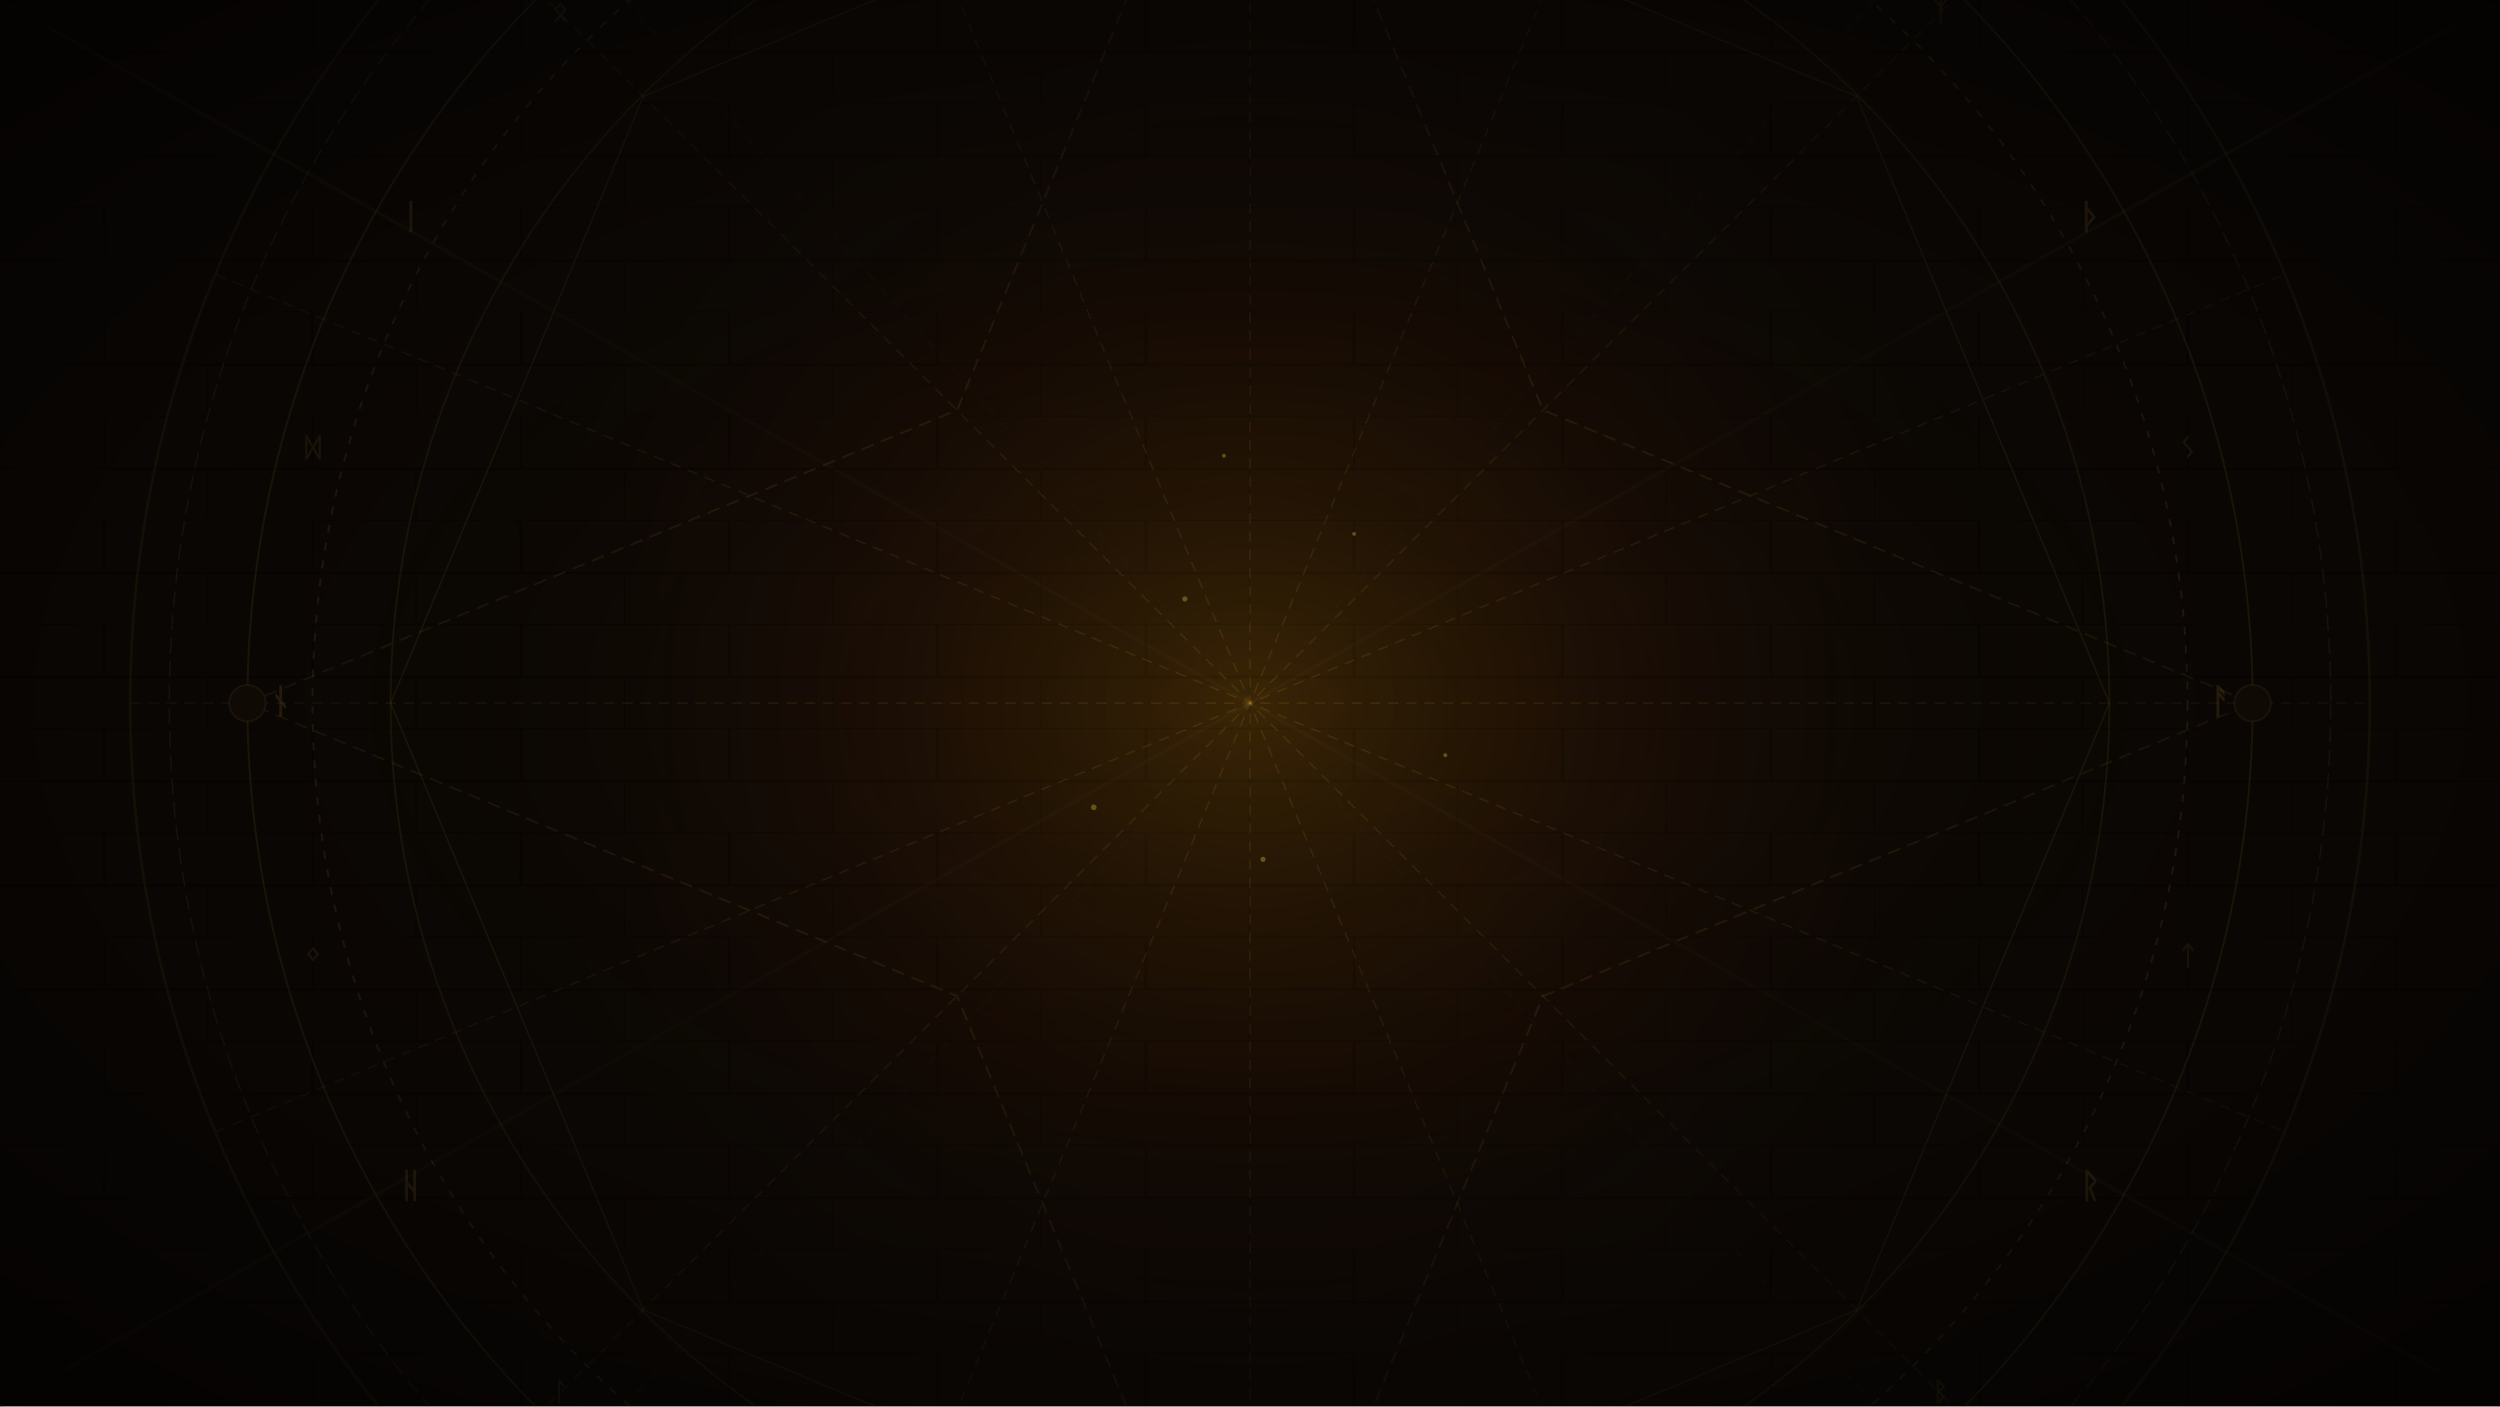
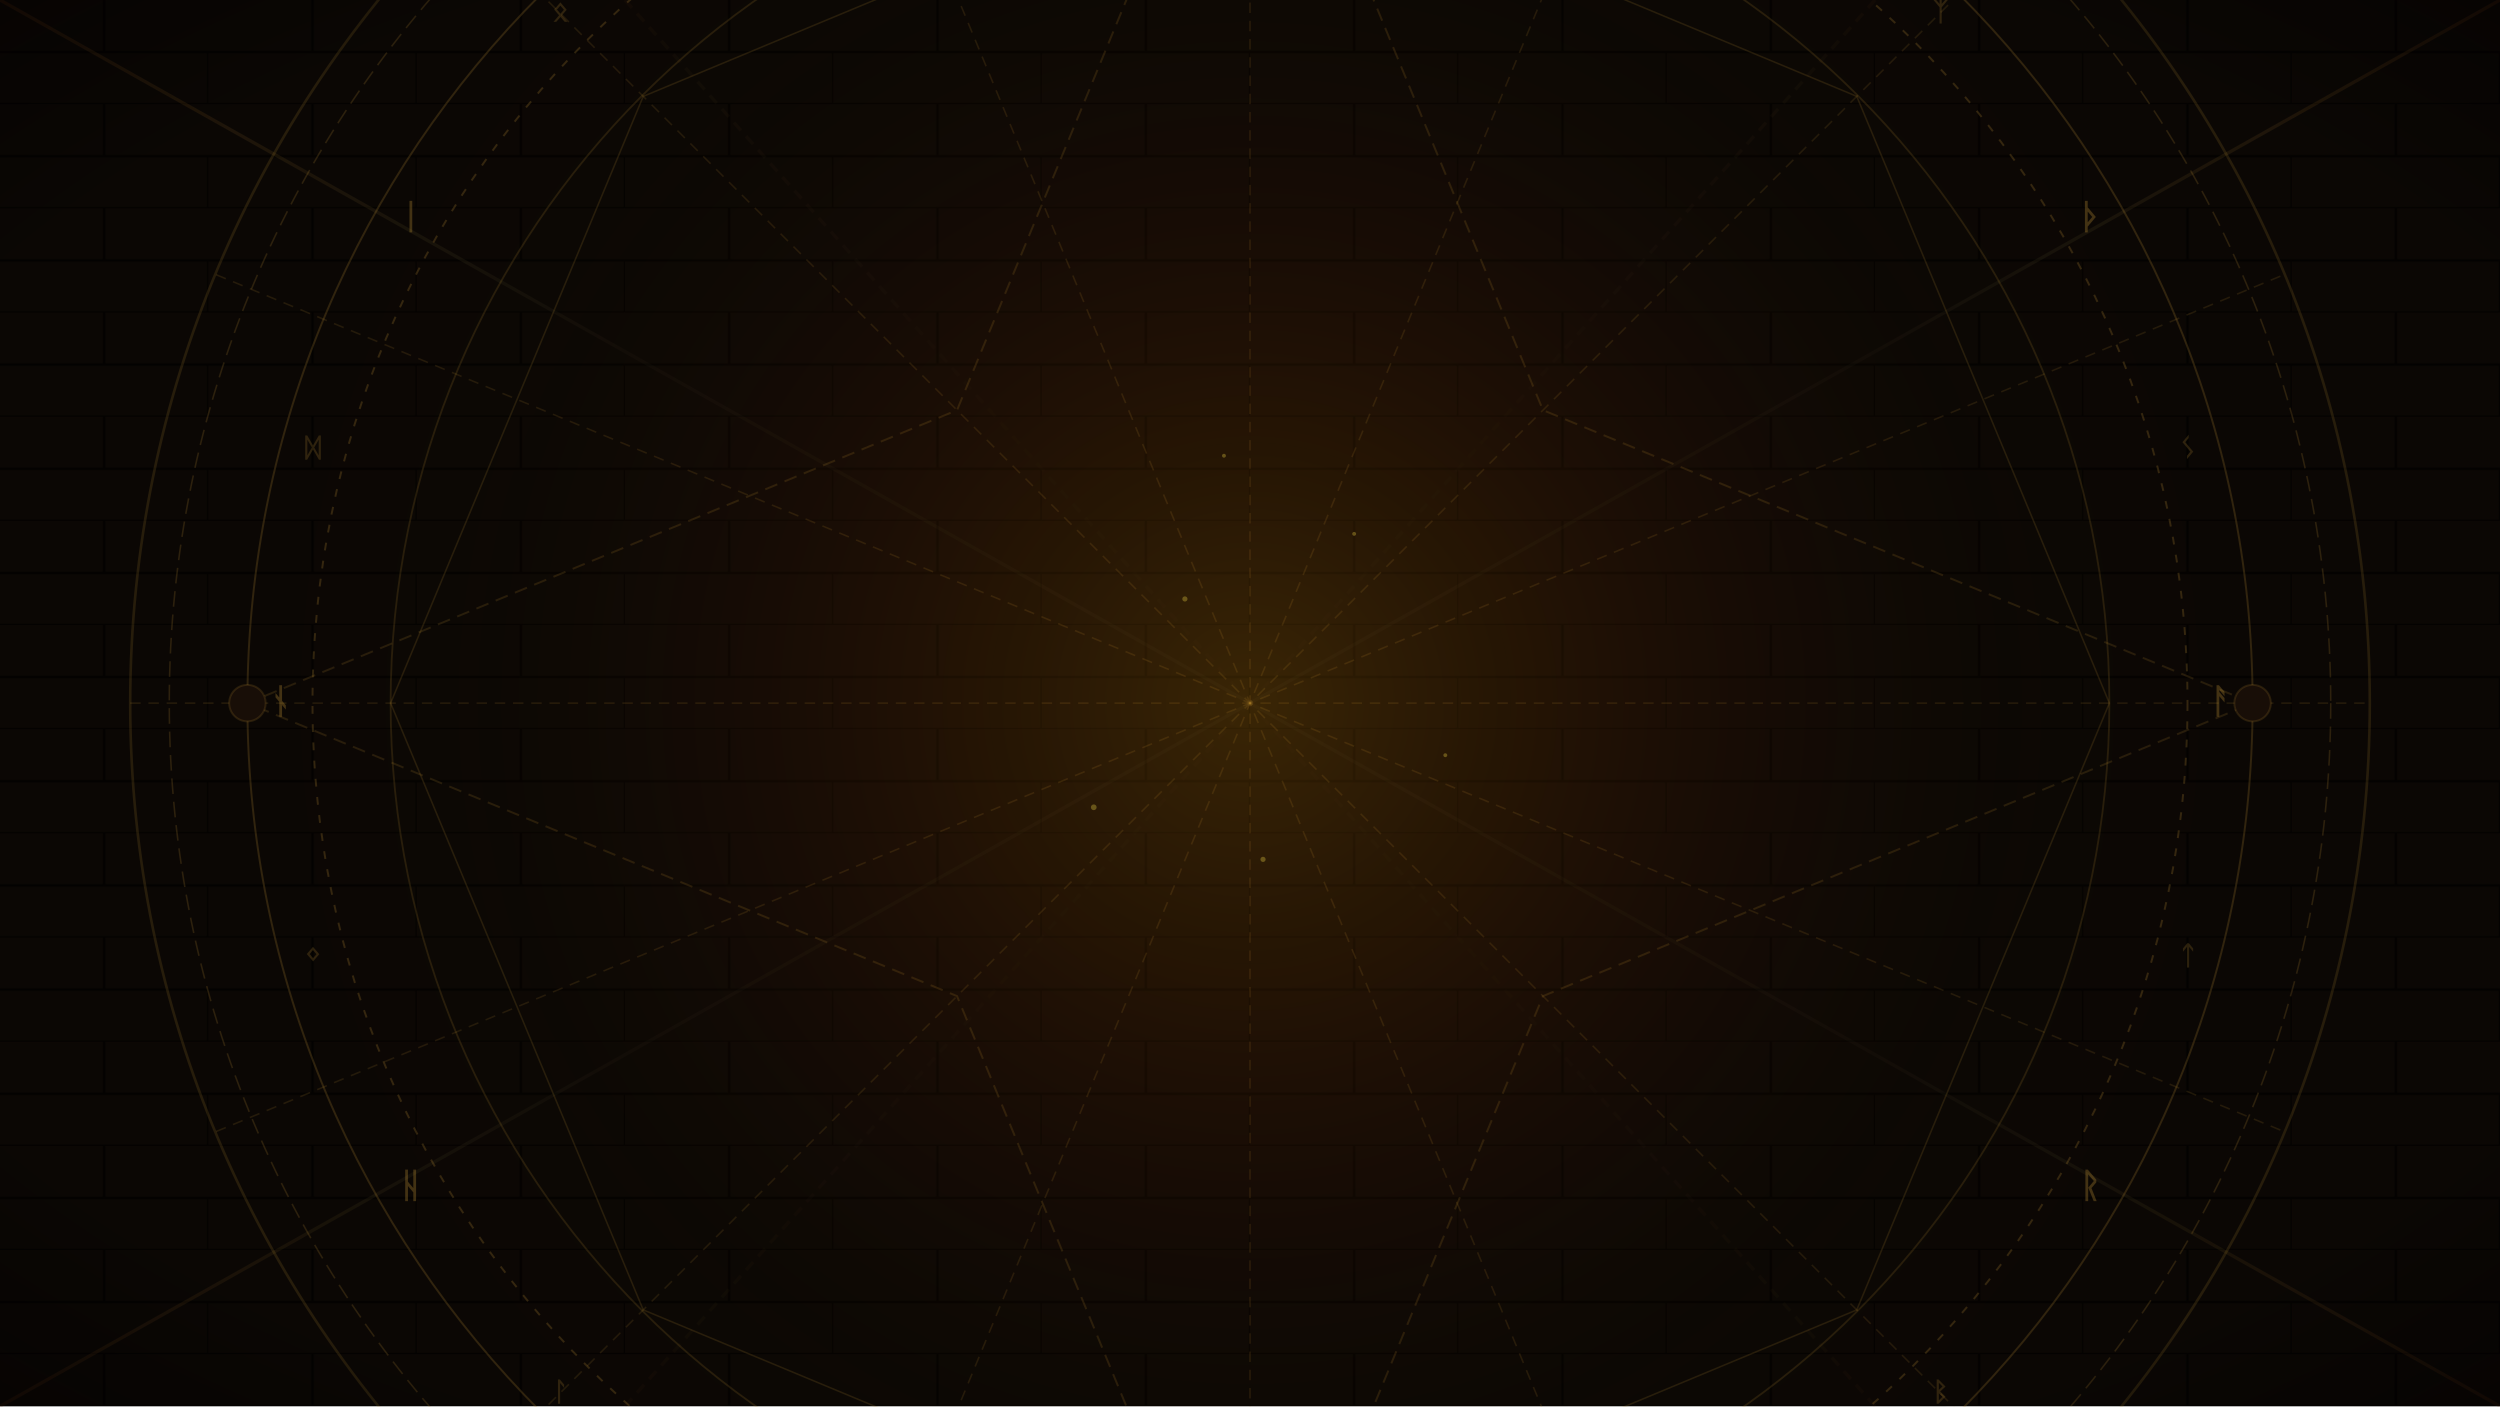
<svg xmlns="http://www.w3.org/2000/svg" viewBox="0 0 1920 1080" width="100%" height="100%">
  <defs>
-     <radialGradient id="vaultVignette" cx="50%" cy="50%" r="75%">
-       <stop offset="0%" stop-color="#0e0804" stop-opacity="0" />
-       <stop offset="60%" stop-color="#080503" stop-opacity="0.6" />
-       <stop offset="100%" stop-color="#020101" stop-opacity="0.98" />
+     <radialGradient id="vaultVignette" cx="50%" cy="50%" r="80%">
+       <stop offset="0%" stop-color="#000000" stop-opacity="0" />
+       <stop offset="72%" stop-color="#000000" stop-opacity="0" />
+       <stop offset="90%" stop-color="#020101" stop-opacity="0.5" />
+       <stop offset="100%" stop-color="#020101" stop-opacity="0.95" />
    </radialGradient>
    <radialGradient id="chandelierGlow" cx="50%" cy="50%" r="58%">
      <stop offset="0%" stop-color="#f59e0b" stop-opacity="0.2" />
      <stop offset="35%" stop-color="#b45309" stop-opacity="0.1" />
      <stop offset="70%" stop-color="#1e1107" stop-opacity="0.04" />
      <stop offset="100%" stop-color="#090502" stop-opacity="0" />
    </radialGradient>
    <pattern id="stoneFloor" width="160" height="80" patternUnits="userSpaceOnUse">
      <rect width="160" height="80" fill="#0b0704" />
      <line x1="0" y1="40" x2="160" y2="40" stroke="#040201" stroke-width="2" />
      <line x1="0" y1="80" x2="160" y2="80" stroke="#040201" stroke-width="2" />
      <line x1="80" y1="0" x2="80" y2="40" stroke="#040201" stroke-width="2" />
      <line x1="160" y1="40" x2="160" y2="80" stroke="#040201" stroke-width="2" />
    </pattern>
    <linearGradient id="ribTopLeft" x1="0%" y1="0%" x2="50%" y2="50%">
      <stop offset="0%" stop-color="#78350f" stop-opacity="0.38" />
      <stop offset="50%" stop-color="#c89a38" stop-opacity="0.18" />
      <stop offset="100%" stop-color="#fef08a" stop-opacity="0.04" />
    </linearGradient>
    <linearGradient id="ribTopRight" x1="100%" y1="0%" x2="50%" y2="50%">
      <stop offset="0%" stop-color="#78350f" stop-opacity="0.38" />
      <stop offset="50%" stop-color="#c89a38" stop-opacity="0.18" />
      <stop offset="100%" stop-color="#fef08a" stop-opacity="0.04" />
    </linearGradient>
    <linearGradient id="ribBottomLeft" x1="0%" y1="100%" x2="50%" y2="50%">
      <stop offset="0%" stop-color="#78350f" stop-opacity="0.32" />
      <stop offset="50%" stop-color="#c89a38" stop-opacity="0.14" />
      <stop offset="100%" stop-color="#fef08a" stop-opacity="0.04" />
    </linearGradient>
    <linearGradient id="ribBottomRight" x1="100%" y1="100%" x2="50%" y2="50%">
      <stop offset="0%" stop-color="#78350f" stop-opacity="0.32" />
      <stop offset="50%" stop-color="#c89a38" stop-opacity="0.14" />
      <stop offset="100%" stop-color="#fef08a" stop-opacity="0.04" />
    </linearGradient>
  </defs>
  <rect width="1920" height="1080" fill="url(#stoneFloor)" />
  <g transform="translate(960, 540)">
    <circle r="860" stroke="#c89a38" stroke-opacity="0.15" stroke-width="2" fill="none" />
    <circle r="830" stroke="#c89a38" stroke-opacity="0.18" stroke-width="1.2" stroke-dasharray="12 6" fill="none" />
    <circle r="770" stroke="#c89a38" stroke-opacity="0.2" stroke-width="1.5" fill="none" />
    <circle r="720" stroke="#c89a38" stroke-opacity="0.22" stroke-width="1.5" stroke-dasharray="6 8" fill="none" />
    <circle r="660" stroke="#c89a38" stroke-opacity="0.16" stroke-width="1.4" fill="none" />
    <g stroke="#c89a38" stroke-opacity="0.14" stroke-width="1.2" stroke-dasharray="8 6">
      <line x1="-860" y1="0" x2="860" y2="0" />
      <line x1="0" y1="-860" x2="0" y2="860" />
      <line x1="-608" y1="-608" x2="608" y2="608" />
      <line x1="-608" y1="608" x2="608" y2="-608" />
      <line x1="-794" y1="-329" x2="794" y2="329" />
      <line x1="-794" y1="329" x2="794" y2="-329" />
      <line x1="-329" y1="-794" x2="329" y2="794" />
      <line x1="-329" y1="794" x2="329" y2="-794" />
    </g>
    <g font-family="'MedievalSharp', serif" font-size="26" font-weight="900" fill="#c89a38" fill-opacity="0.3" text-anchor="middle" dominant-baseline="central">
      <text transform="translate(0, -745)">ᚠ</text>
      <text transform="translate(372, -645)">ᚢ</text>
      <text transform="translate(645, -372)">ᚦ</text>
      <text transform="translate(745, 0)">ᚨ</text>
      <text transform="translate(645, 372)">ᚱ</text>
      <text transform="translate(372, 645)">ᚲ</text>
      <text transform="translate(0, 745)">ᚷ</text>
      <text transform="translate(-372, 645)">ᚹ</text>
      <text transform="translate(-645, 372)">ᚺ</text>
      <text transform="translate(-745, 0)">ᚾ</text>
      <text transform="translate(-645, -372)">ᛁ</text>
      <text transform="translate(-372, -645)">ᛃ</text>
      <text transform="translate(195, -720)" font-size="20" fill="#a67c2e" fill-opacity="0.25">ᛈ</text>
      <text transform="translate(530, -530)" font-size="20" fill="#a67c2e" fill-opacity="0.25">ᛉ</text>
      <text transform="translate(720, -195)" font-size="20" fill="#a67c2e" fill-opacity="0.25">ᛊ</text>
      <text transform="translate(720, 195)" font-size="20" fill="#a67c2e" fill-opacity="0.25">ᛏ</text>
      <text transform="translate(530, 530)" font-size="20" fill="#a67c2e" fill-opacity="0.25">ᛒ</text>
      <text transform="translate(195, 720)" font-size="20" fill="#a67c2e" fill-opacity="0.25">ᛖ</text>
      <text transform="translate(-195, 720)" font-size="20" fill="#a67c2e" fill-opacity="0.25">ᛗ</text>
      <text transform="translate(-530, 530)" font-size="20" fill="#a67c2e" fill-opacity="0.25">ᛚ</text>
      <text transform="translate(-720, 195)" font-size="20" fill="#a67c2e" fill-opacity="0.25">ᛜ</text>
      <text transform="translate(-720, -195)" font-size="20" fill="#a67c2e" fill-opacity="0.25">ᛞ</text>
      <text transform="translate(-530, -530)" font-size="20" fill="#a67c2e" fill-opacity="0.25">ᛟ</text>
      <text transform="translate(-195, -720)" font-size="20" fill="#a67c2e" fill-opacity="0.25">ᛇ</text>
    </g>
    <g stroke="#c89a38" stroke-opacity="0.16" fill="none" stroke-width="1.5">
      <polygon points="0,-770 225,-225 770,0 225,225 0,770 -225,225 -770,0 -225,-225" stroke-dasharray="10 6" />
      <polygon points="0,-660 466,-466 660,0 466,466 0,660 -466,466 -660,0 -466,-466" stroke-width="1.2" />
      <circle cx="0" cy="-770" r="14" fill="#180e07" stroke="#c89a38" stroke-width="1.5" />
      <circle cx="770" cy="0" r="14" fill="#180e07" stroke="#c89a38" stroke-width="1.5" />
      <circle cx="0" cy="770" r="14" fill="#180e07" stroke="#c89a38" stroke-width="1.5" />
      <circle cx="-770" cy="0" r="14" fill="#180e07" stroke="#c89a38" stroke-width="1.5" />
    </g>
  </g>
  <g stroke-width="2.5" opacity="0.5">
    <line x1="0" y1="0" x2="960" y2="540" stroke="url(#ribTopLeft)" />
    <line x1="1920" y1="0" x2="960" y2="540" stroke="url(#ribTopRight)" />
    <line x1="0" y1="1080" x2="960" y2="540" stroke="url(#ribBottomLeft)" />
    <line x1="1920" y1="1080" x2="960" y2="540" stroke="url(#ribBottomRight)" />
    <line x1="480" y1="0" x2="960" y2="540" stroke="url(#ribTopLeft)" stroke-dasharray="8 6" opacity="0.3" />
    <line x1="1440" y1="0" x2="960" y2="540" stroke="url(#ribTopRight)" stroke-dasharray="8 6" opacity="0.3" />
    <line x1="0" y1="540" x2="960" y2="540" stroke="url(#ribTopLeft)" stroke-dasharray="10 8" opacity="0.25" />
    <line x1="1920" y1="540" x2="960" y2="540" stroke="url(#ribTopRight)" stroke-dasharray="10 8" opacity="0.25" />
    <line x1="480" y1="1080" x2="960" y2="540" stroke="url(#ribBottomLeft)" stroke-dasharray="8 6" opacity="0.3" />
    <line x1="1440" y1="1080" x2="960" y2="540" stroke="url(#ribBottomRight)" stroke-dasharray="8 6" opacity="0.3" />
  </g>
  <circle cx="960" cy="540" r="760" fill="url(#chandelierGlow)" />
  <rect width="1920" height="1080" fill="url(#vaultVignette)" />
  <g fill="#fde047" opacity="0.3">
    <circle cx="910" cy="460" r="2" />
    <circle cx="1040" cy="410" r="1.5" />
    <circle cx="840" cy="620" r="2.2" />
    <circle cx="1110" cy="580" r="1.5" />
    <circle cx="970" cy="660" r="2" />
    <circle cx="940" cy="350" r="1.5" />
  </g>
</svg>
